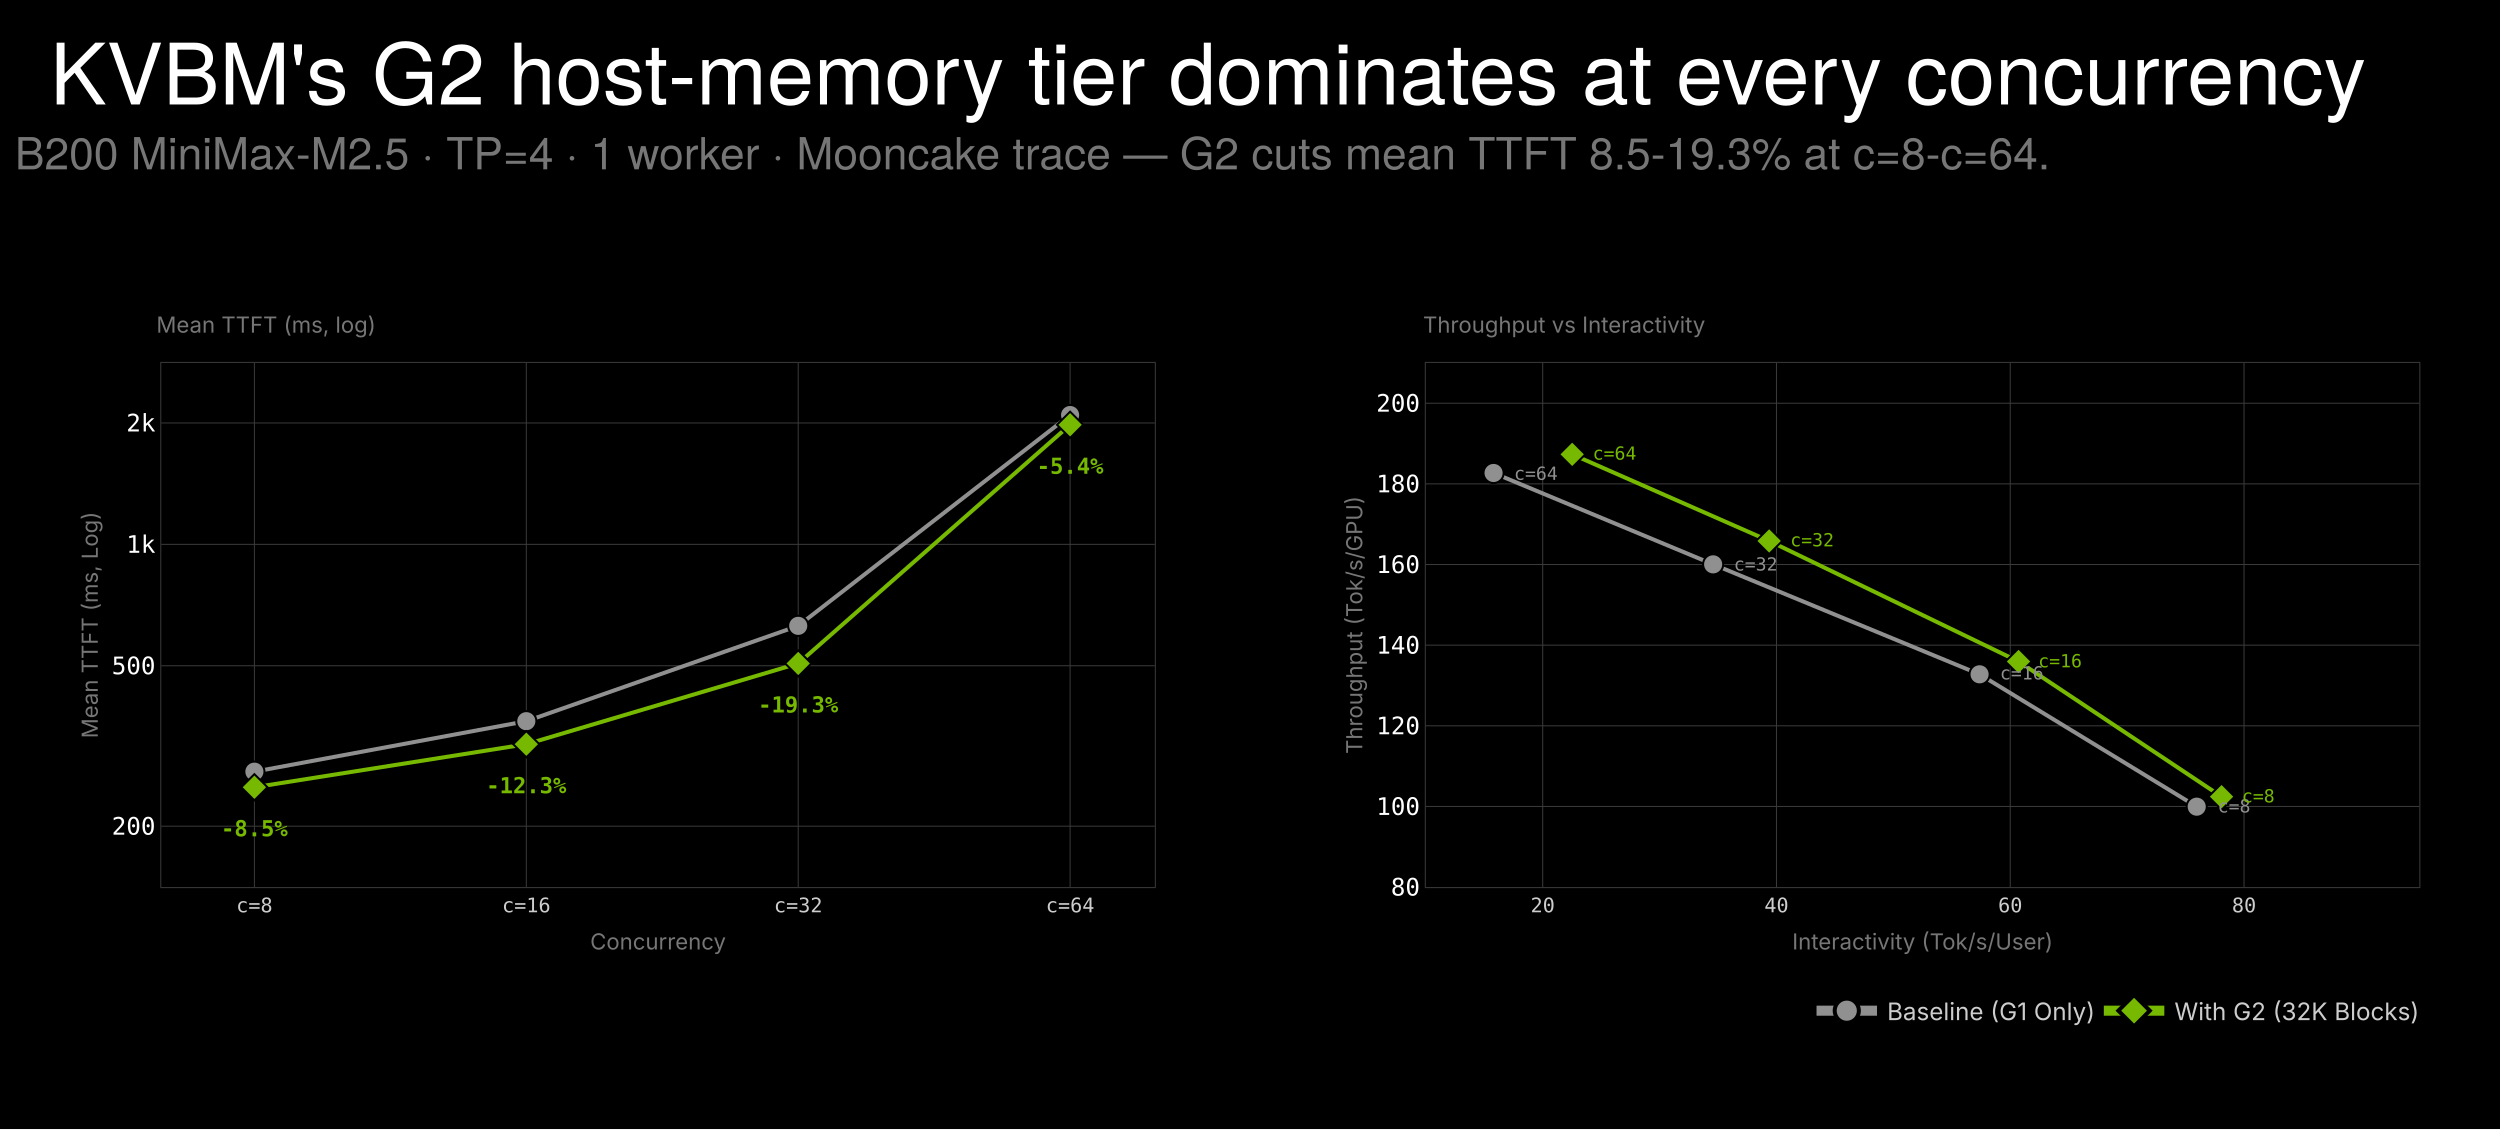
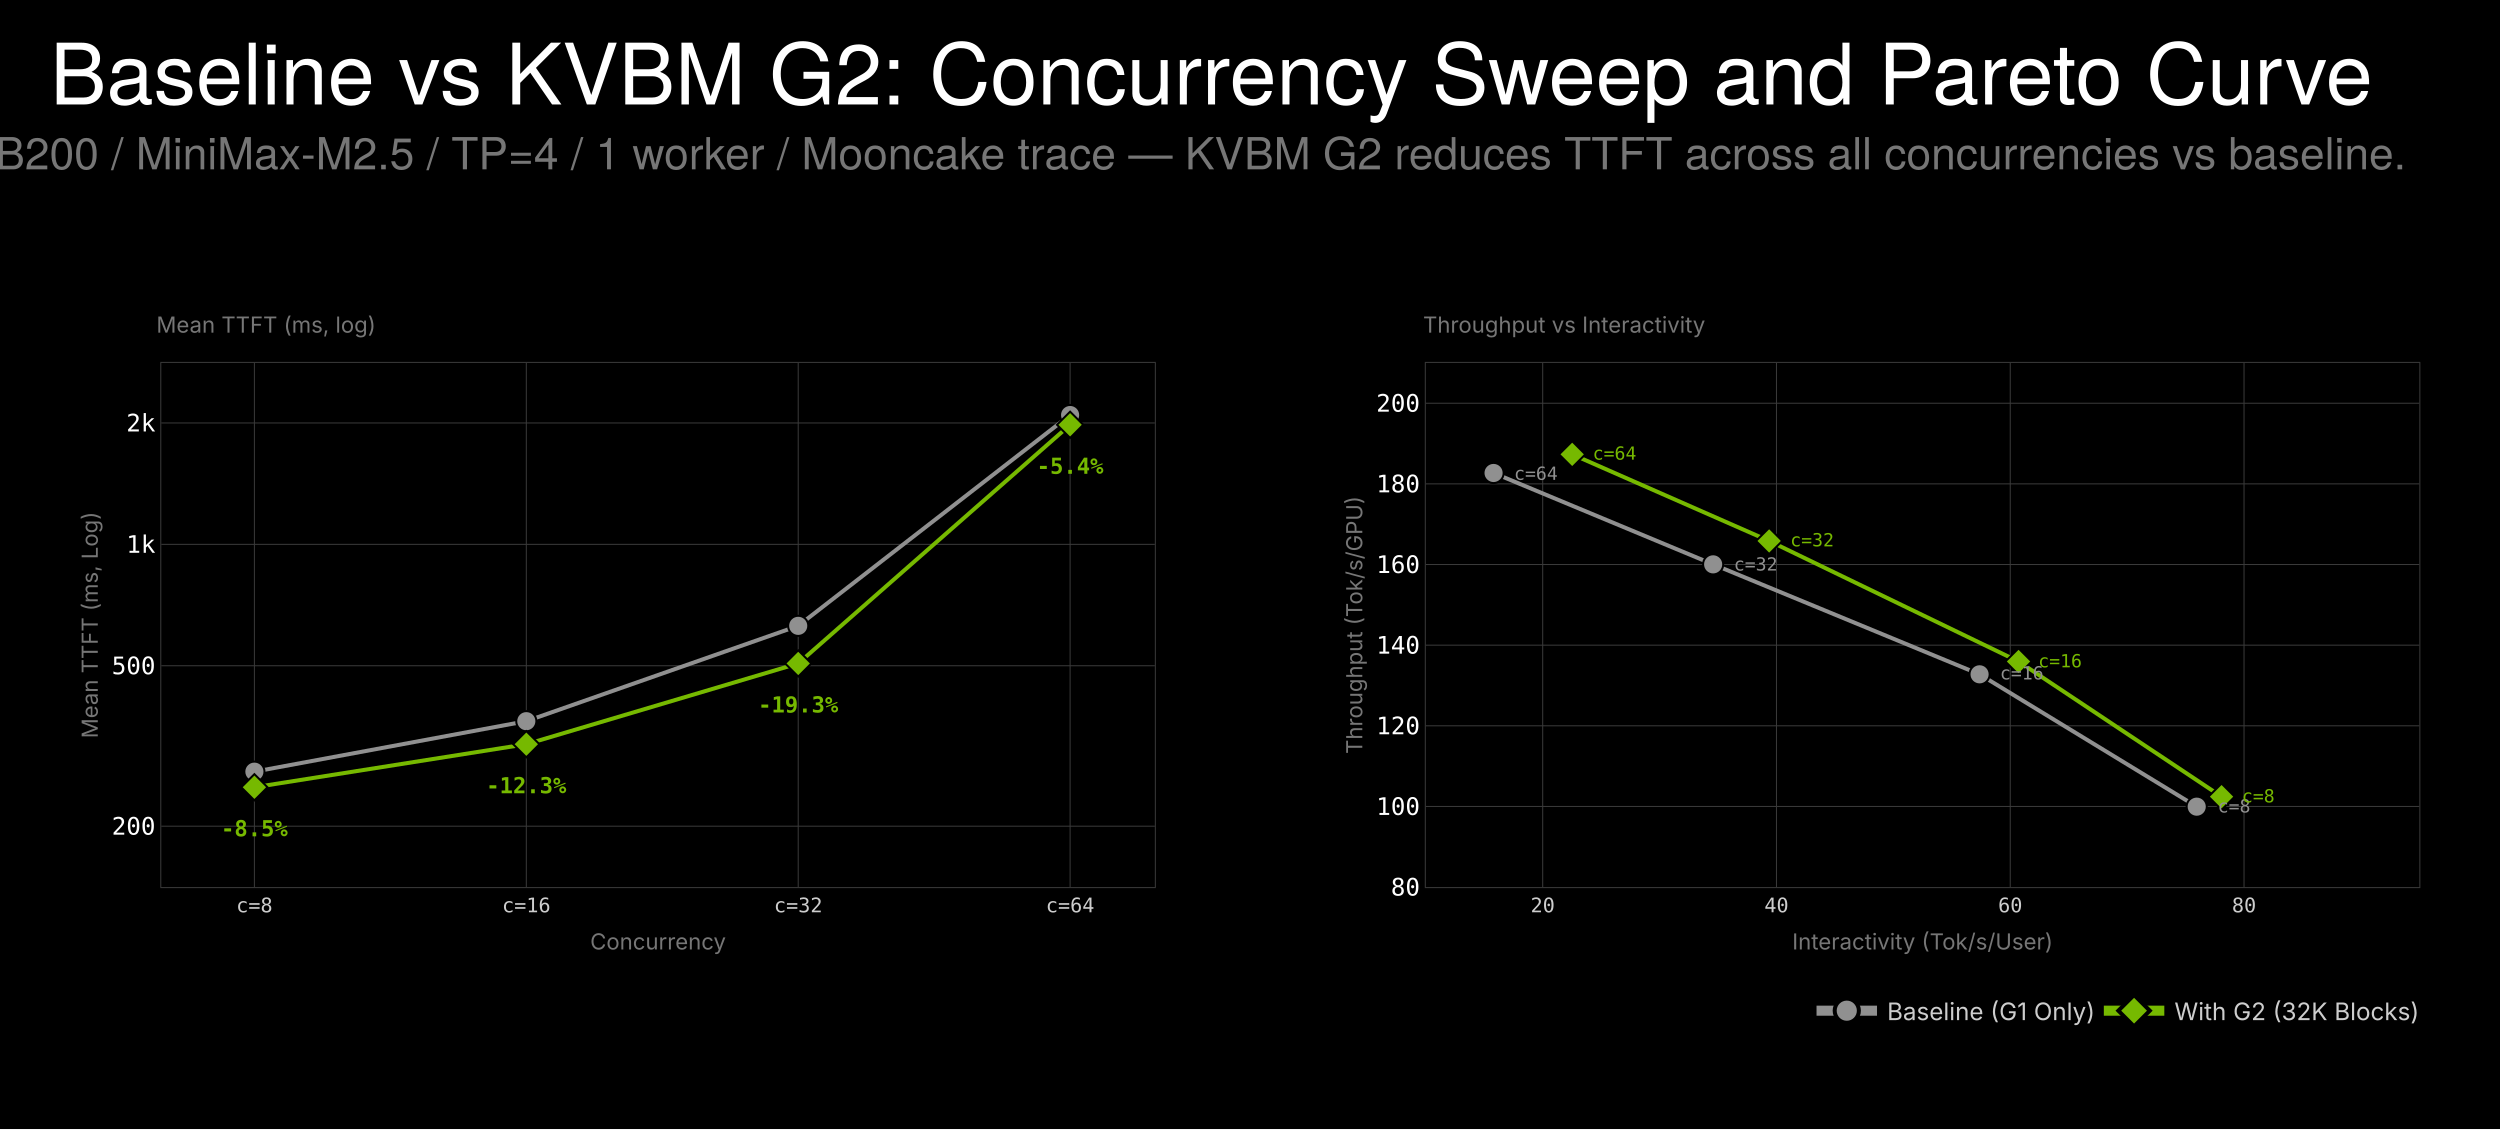
<svg xmlns="http://www.w3.org/2000/svg" class="main-svg" width="1240" height="560" style="" viewBox="0 0 1240 560">
  <rect x="0" y="0" width="1240" height="560" style="fill: rgb(0, 0, 0); fill-opacity: 1;" />
-   <defs id="defs-6df8d0">
+   <defs id="defs-24a449">
    <g class="clips">
-       <clipPath id="clip6df8d0xyplot" class="plotclip">
+       <clipPath id="clip24a449xyplot" class="plotclip">
        <rect width="492.8" height="260" />
      </clipPath>
-       <clipPath id="clip6df8d0x2y2plot" class="plotclip">
+       <clipPath id="clip24a449x2y2plot" class="plotclip">
        <rect width="492.8" height="260" />
      </clipPath>
-       <clipPath class="axesclip" id="clip6df8d0x">
+       <clipPath class="axesclip" id="clip24a449x">
        <rect x="80" y="0" width="492.8" height="560" />
      </clipPath>
-       <clipPath class="axesclip" id="clip6df8d0y">
+       <clipPath class="axesclip" id="clip24a449y">
        <rect x="0" y="180" width="1240" height="260" />
      </clipPath>
-       <clipPath class="axesclip" id="clip6df8d0xy">
+       <clipPath class="axesclip" id="clip24a449xy">
        <rect x="80" y="180" width="492.8" height="260" />
      </clipPath>
-       <clipPath class="axesclip" id="clip6df8d0y2">
+       <clipPath class="axesclip" id="clip24a449y2">
        <rect x="0" y="180" width="1240" height="260" />
      </clipPath>
-       <clipPath class="axesclip" id="clip6df8d0xy2">
+       <clipPath class="axesclip" id="clip24a449xy2">
        <rect x="80" y="180" width="492.8" height="260" />
      </clipPath>
-       <clipPath class="axesclip" id="clip6df8d0x2">
+       <clipPath class="axesclip" id="clip24a449x2">
        <rect x="707.2" y="0" width="492.8" height="560" />
      </clipPath>
-       <clipPath class="axesclip" id="clip6df8d0x2y">
+       <clipPath class="axesclip" id="clip24a449x2y">
        <rect x="707.2" y="180" width="492.8" height="260" />
      </clipPath>
-       <clipPath class="axesclip" id="clip6df8d0x2y2">
+       <clipPath class="axesclip" id="clip24a449x2y2">
        <rect x="707.2" y="180" width="492.8" height="260" />
      </clipPath>
    </g>
    <g class="gradients" />
    <g class="patterns" />
  </defs>
  <g class="bglayer" />
  <g class="layer-below">
    <g class="imagelayer" />
    <g class="shapelayer" />
  </g>
  <g class="cartesianlayer">
    <g class="subplot xy">
      <g class="layer-subplot">
        <g class="shapelayer" />
        <g class="imagelayer" />
      </g>
      <g class="minor-gridlayer">
        <g class="x" />
        <g class="y" />
      </g>
      <g class="gridlayer">
        <g class="x">
          <path class="xgrid crisp" transform="translate(126.18,0)" d="M0,180v260" style="stroke: rgb(58, 58, 58); stroke-opacity: 1; stroke-width: 0.5px;" />
          <path class="xgrid crisp" transform="translate(261.05,0)" d="M0,180v260" style="stroke: rgb(58, 58, 58); stroke-opacity: 1; stroke-width: 0.5px;" />
          <path class="xgrid crisp" transform="translate(395.91,0)" d="M0,180v260" style="stroke: rgb(58, 58, 58); stroke-opacity: 1; stroke-width: 0.5px;" />
          <path class="xgrid crisp" transform="translate(530.77,0)" d="M0,180v260" style="stroke: rgb(58, 58, 58); stroke-opacity: 1; stroke-width: 0.5px;" />
        </g>
        <g class="y">
          <path class="ygrid crisp" transform="translate(0,409.79)" d="M80,0h492.8" style="stroke: rgb(58, 58, 58); stroke-opacity: 1; stroke-width: 0.5px;" />
          <path class="ygrid crisp" transform="translate(0,330.21)" d="M80,0h492.8" style="stroke: rgb(58, 58, 58); stroke-opacity: 1; stroke-width: 0.5px;" />
          <path class="ygrid crisp" transform="translate(0,270)" d="M80,0h492.8" style="stroke: rgb(58, 58, 58); stroke-opacity: 1; stroke-width: 0.5px;" />
          <path class="ygrid crisp" transform="translate(0,209.79)" d="M80,0h492.8" style="stroke: rgb(58, 58, 58); stroke-opacity: 1; stroke-width: 0.5px;" />
        </g>
      </g>
      <g class="zerolinelayer" />
      <g class="layer-between">
        <g class="shapelayer" />
        <g class="imagelayer" />
      </g>
      <path class="xlines-below" />
      <path class="ylines-below" />
      <g class="overlines-below" />
      <g class="xaxislayer-below" />
      <g class="yaxislayer-below" />
      <g class="overaxes-below" />
      <g class="overplot">
-         <g class="xy" transform="translate(80,180)" clip-path="url(#clip6df8d0xyplot)">
+         <g class="xy" transform="translate(80,180)" clip-path="url(#clip24a449xyplot)">
          <g class="scatterlayer mlayer">
-             <g class="trace scatter trace3dbbae" style="stroke-miterlimit: 2; opacity: 1;">
+             <g class="trace scatter tracecbd16e" style="stroke-miterlimit: 2; opacity: 1;">
              <g class="fills" />
              <g class="errorbars" />
              <g class="lines">
                <path class="js-line" d="M46.18,202.75L181.05,177.71L315.91,130.42L450.77,25.86" style="vector-effect: none; fill: none; stroke: rgb(144, 144, 144); stroke-opacity: 1; stroke-width: 2px; opacity: 1;" />
              </g>
              <g class="points">
                <path class="point" transform="translate(46.18,202.75)" d="M5,0A5,5 0 1,1 0,-5A5,5 0 0,1 5,0Z" style="opacity: 1; stroke-width: 1px; fill: rgb(144, 144, 144); fill-opacity: 1; stroke: rgb(0, 0, 0); stroke-opacity: 1;" />
                <path class="point" transform="translate(181.05,177.71)" d="M5,0A5,5 0 1,1 0,-5A5,5 0 0,1 5,0Z" style="opacity: 1; stroke-width: 1px; fill: rgb(144, 144, 144); fill-opacity: 1; stroke: rgb(0, 0, 0); stroke-opacity: 1;" />
                <path class="point" transform="translate(315.91,130.42)" d="M5,0A5,5 0 1,1 0,-5A5,5 0 0,1 5,0Z" style="opacity: 1; stroke-width: 1px; fill: rgb(144, 144, 144); fill-opacity: 1; stroke: rgb(0, 0, 0); stroke-opacity: 1;" />
                <path class="point" transform="translate(450.77,25.86)" d="M5,0A5,5 0 1,1 0,-5A5,5 0 0,1 5,0Z" style="opacity: 1; stroke-width: 1px; fill: rgb(144, 144, 144); fill-opacity: 1; stroke: rgb(0, 0, 0); stroke-opacity: 1;" />
              </g>
              <g class="text" />
            </g>
-             <g class="trace scatter trace8cb89b" style="stroke-miterlimit: 2; opacity: 1;">
+             <g class="trace scatter trace2e564c" style="stroke-miterlimit: 2; opacity: 1;">
              <g class="fills" />
              <g class="errorbars" />
              <g class="lines">
                <path class="js-line" d="M46.18,210.48L181.05,189.13L315.91,149.07L450.77,30.69" style="vector-effect: none; fill: none; stroke: rgb(118, 185, 0); stroke-opacity: 1; stroke-width: 2px; opacity: 1;" />
              </g>
              <g class="points">
                <path class="point" transform="translate(46.18,210.48)" d="M6.5,0L0,6.5L-6.5,0L0,-6.5Z" style="opacity: 1; stroke-width: 1px; fill: rgb(118, 185, 0); fill-opacity: 1; stroke: rgb(0, 0, 0); stroke-opacity: 1;" />
                <path class="point" transform="translate(181.05,189.13)" d="M6.5,0L0,6.5L-6.5,0L0,-6.5Z" style="opacity: 1; stroke-width: 1px; fill: rgb(118, 185, 0); fill-opacity: 1; stroke: rgb(0, 0, 0); stroke-opacity: 1;" />
                <path class="point" transform="translate(315.91,149.07)" d="M6.5,0L0,6.5L-6.5,0L0,-6.5Z" style="opacity: 1; stroke-width: 1px; fill: rgb(118, 185, 0); fill-opacity: 1; stroke: rgb(0, 0, 0); stroke-opacity: 1;" />
                <path class="point" transform="translate(450.77,30.69)" d="M6.5,0L0,6.5L-6.5,0L0,-6.5Z" style="opacity: 1; stroke-width: 1px; fill: rgb(118, 185, 0); fill-opacity: 1; stroke: rgb(0, 0, 0); stroke-opacity: 1;" />
              </g>
              <g class="text" />
            </g>
-             <g class="trace scatter trace2c0972" style="stroke-miterlimit: 2; opacity: 1;">
+             <g class="trace scatter tracec0a878" style="stroke-miterlimit: 2; opacity: 1;">
              <g class="fills" />
              <g class="errorbars" />
              <g class="lines" />
              <g class="points" />
              <g class="text">
                <g class="textpoint" transform="translate(0,2.75)">
                  <text x="46.18" y="232.06" text-anchor="middle" style="font-family: 'Geist Mono', 'JetBrains Mono', 'Roboto Mono', 'SF Mono', Menlo, Consolas, monospace; font-size: 11px; fill: rgb(118, 185, 0); fill-opacity: 1; white-space: pre;">
                    <tspan style="font-weight:bold">-8.5%</tspan>
                  </text>
                </g>
                <g class="textpoint" transform="translate(0,2.75)">
                  <text x="181.05" y="210.71" text-anchor="middle" style="font-family: 'Geist Mono', 'JetBrains Mono', 'Roboto Mono', 'SF Mono', Menlo, Consolas, monospace; font-size: 11px; fill: rgb(118, 185, 0); fill-opacity: 1; white-space: pre;">
                    <tspan style="font-weight:bold">-12.3%</tspan>
                  </text>
                </g>
                <g class="textpoint" transform="translate(0,2.75)">
                  <text x="315.91" y="170.65" text-anchor="middle" style="font-family: 'Geist Mono', 'JetBrains Mono', 'Roboto Mono', 'SF Mono', Menlo, Consolas, monospace; font-size: 11px; fill: rgb(118, 185, 0); fill-opacity: 1; white-space: pre;">
                    <tspan style="font-weight:bold">-19.3%</tspan>
                  </text>
                </g>
                <g class="textpoint" transform="translate(0,2.75)">
                  <text x="450.77" y="52.27" text-anchor="middle" style="font-family: 'Geist Mono', 'JetBrains Mono', 'Roboto Mono', 'SF Mono', Menlo, Consolas, monospace; font-size: 11px; fill: rgb(118, 185, 0); fill-opacity: 1; white-space: pre;">
                    <tspan style="font-weight:bold">-5.4%</tspan>
                  </text>
                </g>
              </g>
            </g>
          </g>
        </g>
      </g>
      <g class="zerolinelayer-above" />
      <path class="xlines-above crisp" d="M79.5,440.25H573.3M79.5,179.75H573.3" style="fill: none; stroke-width: 0.5px; stroke: rgb(58, 58, 58); stroke-opacity: 1;" />
      <path class="ylines-above crisp" d="M79.75,180V440M573.05,180V440" style="fill: none; stroke-width: 0.5px; stroke: rgb(58, 58, 58); stroke-opacity: 1;" />
      <g class="overlines-above" />
      <g class="xaxislayer-above">
        <g class="xtick">
          <text text-anchor="middle" x="0" y="452.5" transform="translate(126.18,0)" style="font-family: 'Geist Mono', 'JetBrains Mono', 'Roboto Mono', 'SF Mono', Menlo, Consolas, monospace; font-size: 10px; fill: rgb(205, 205, 205); fill-opacity: 1; white-space: pre;">c=8</text>
        </g>
        <g class="xtick">
          <text text-anchor="middle" x="0" y="452.5" style="font-family: 'Geist Mono', 'JetBrains Mono', 'Roboto Mono', 'SF Mono', Menlo, Consolas, monospace; font-size: 10px; fill: rgb(205, 205, 205); fill-opacity: 1; white-space: pre;" transform="translate(261.05,0)">c=16</text>
        </g>
        <g class="xtick">
          <text text-anchor="middle" x="0" y="452.5" style="font-family: 'Geist Mono', 'JetBrains Mono', 'Roboto Mono', 'SF Mono', Menlo, Consolas, monospace; font-size: 10px; fill: rgb(205, 205, 205); fill-opacity: 1; white-space: pre;" transform="translate(395.91,0)">c=32</text>
        </g>
        <g class="xtick">
          <text text-anchor="middle" x="0" y="452.5" style="font-family: 'Geist Mono', 'JetBrains Mono', 'Roboto Mono', 'SF Mono', Menlo, Consolas, monospace; font-size: 10px; fill: rgb(205, 205, 205); fill-opacity: 1; white-space: pre;" transform="translate(530.77,0)">c=64</text>
        </g>
      </g>
      <g class="yaxislayer-above">
        <g class="ytick">
          <text text-anchor="end" x="77.1" y="4.2" transform="translate(0,409.79)" style="font-family: 'Geist Mono', 'JetBrains Mono', 'Roboto Mono', 'SF Mono', Menlo, Consolas, monospace; font-size: 12px; fill: rgb(255, 255, 255); fill-opacity: 1; white-space: pre;">200</text>
        </g>
        <g class="ytick">
          <text text-anchor="end" x="77.1" y="4.2" style="font-family: 'Geist Mono', 'JetBrains Mono', 'Roboto Mono', 'SF Mono', Menlo, Consolas, monospace; font-size: 12px; fill: rgb(255, 255, 255); fill-opacity: 1; white-space: pre;" transform="translate(0,330.21)">500</text>
        </g>
        <g class="ytick">
          <text text-anchor="end" x="77.1" y="4.2" style="font-family: 'Geist Mono', 'JetBrains Mono', 'Roboto Mono', 'SF Mono', Menlo, Consolas, monospace; font-size: 12px; fill: rgb(255, 255, 255); fill-opacity: 1; white-space: pre;" transform="translate(0,270)">1k</text>
        </g>
        <g class="ytick">
          <text text-anchor="end" x="77.1" y="4.2" style="font-family: 'Geist Mono', 'JetBrains Mono', 'Roboto Mono', 'SF Mono', Menlo, Consolas, monospace; font-size: 12px; fill: rgb(255, 255, 255); fill-opacity: 1; white-space: pre;" transform="translate(0,209.79)">2k</text>
        </g>
      </g>
      <g class="overaxes-above" />
    </g>
    <g class="subplot x2y2">
      <g class="layer-subplot">
        <g class="shapelayer" />
        <g class="imagelayer" />
      </g>
      <g class="minor-gridlayer">
        <g class="x2" />
        <g class="y2" />
      </g>
      <g class="gridlayer">
        <g class="x2">
          <path class="x2grid crisp" transform="translate(765.18,0)" d="M0,180v260" style="stroke: rgb(58, 58, 58); stroke-opacity: 1; stroke-width: 0.5px;" />
          <path class="x2grid crisp" transform="translate(881.13,0)" d="M0,180v260" style="stroke: rgb(58, 58, 58); stroke-opacity: 1; stroke-width: 0.5px;" />
          <path class="x2grid crisp" transform="translate(997.08,0)" d="M0,180v260" style="stroke: rgb(58, 58, 58); stroke-opacity: 1; stroke-width: 0.5px;" />
          <path class="x2grid crisp" transform="translate(1113.04,0)" d="M0,180v260" style="stroke: rgb(58, 58, 58); stroke-opacity: 1; stroke-width: 0.5px;" />
        </g>
        <g class="y2">
          <path class="y2grid crisp" transform="translate(0,400)" d="M707.2,0h492.8" style="stroke: rgb(58, 58, 58); stroke-opacity: 1; stroke-width: 0.5px;" />
          <path class="y2grid crisp" transform="translate(0,360)" d="M707.2,0h492.8" style="stroke: rgb(58, 58, 58); stroke-opacity: 1; stroke-width: 0.5px;" />
          <path class="y2grid crisp" transform="translate(0,320)" d="M707.2,0h492.8" style="stroke: rgb(58, 58, 58); stroke-opacity: 1; stroke-width: 0.5px;" />
          <path class="y2grid crisp" transform="translate(0,280)" d="M707.2,0h492.8" style="stroke: rgb(58, 58, 58); stroke-opacity: 1; stroke-width: 0.5px;" />
          <path class="y2grid crisp" transform="translate(0,240)" d="M707.2,0h492.8" style="stroke: rgb(58, 58, 58); stroke-opacity: 1; stroke-width: 0.5px;" />
          <path class="y2grid crisp" transform="translate(0,200)" d="M707.2,0h492.8" style="stroke: rgb(58, 58, 58); stroke-opacity: 1; stroke-width: 0.5px;" />
        </g>
      </g>
      <g class="zerolinelayer" />
      <g class="layer-between">
        <g class="shapelayer" />
        <g class="imagelayer" />
      </g>
      <path class="xlines-below" />
      <path class="ylines-below" />
      <g class="overlines-below" />
      <g class="xaxislayer-below" />
      <g class="yaxislayer-below" />
      <g class="overaxes-below" />
      <g class="overplot">
-         <g class="x2y2" transform="translate(707.2,180)" clip-path="url(#clip6df8d0x2y2plot)">
+         <g class="x2y2" transform="translate(707.2,180)" clip-path="url(#clip24a449x2y2plot)">
          <g class="scatterlayer mlayer">
-             <g class="trace scatter traced1379f" style="stroke-miterlimit: 2; opacity: 1;">
+             <g class="trace scatter trace7be3ea" style="stroke-miterlimit: 2; opacity: 1;">
              <g class="fills" />
              <g class="errorbars" />
              <g class="lines">
                <path class="js-line" d="M382.37,220.11L274.67,154.46L142.52,99.92L33.61,54.6" style="vector-effect: none; fill: none; stroke: rgb(144, 144, 144); stroke-opacity: 1; stroke-width: 2px; opacity: 1;" />
              </g>
              <g class="points">
                <path class="point" transform="translate(382.37,220.11)" d="M5,0A5,5 0 1,1 0,-5A5,5 0 0,1 5,0Z" style="opacity: 1; stroke-width: 1px; fill: rgb(144, 144, 144); fill-opacity: 1; stroke: rgb(0, 0, 0); stroke-opacity: 1;" />
                <path class="point" transform="translate(274.67,154.46)" d="M5,0A5,5 0 1,1 0,-5A5,5 0 0,1 5,0Z" style="opacity: 1; stroke-width: 1px; fill: rgb(144, 144, 144); fill-opacity: 1; stroke: rgb(0, 0, 0); stroke-opacity: 1;" />
                <path class="point" transform="translate(142.52,99.92)" d="M5,0A5,5 0 1,1 0,-5A5,5 0 0,1 5,0Z" style="opacity: 1; stroke-width: 1px; fill: rgb(144, 144, 144); fill-opacity: 1; stroke: rgb(0, 0, 0); stroke-opacity: 1;" />
                <path class="point" transform="translate(33.61,54.6)" d="M5,0A5,5 0 1,1 0,-5A5,5 0 0,1 5,0Z" style="opacity: 1; stroke-width: 1px; fill: rgb(144, 144, 144); fill-opacity: 1; stroke: rgb(0, 0, 0); stroke-opacity: 1;" />
              </g>
              <g class="text" />
            </g>
-             <g class="trace scatter traceb450b8" style="stroke-miterlimit: 2; opacity: 1;">
+             <g class="trace scatter trace0f30ab" style="stroke-miterlimit: 2; opacity: 1;">
              <g class="fills" />
              <g class="errorbars" />
              <g class="lines">
                <path class="js-line" d="M394.69,215.15L293.99,148.1L170.3,88.31L72.6,45.36" style="vector-effect: none; fill: none; stroke: rgb(118, 185, 0); stroke-opacity: 1; stroke-width: 2px; opacity: 1;" />
              </g>
              <g class="points">
                <path class="point" transform="translate(394.69,215.15)" d="M6.5,0L0,6.5L-6.5,0L0,-6.5Z" style="opacity: 1; stroke-width: 1px; fill: rgb(118, 185, 0); fill-opacity: 1; stroke: rgb(0, 0, 0); stroke-opacity: 1;" />
                <path class="point" transform="translate(293.99,148.1)" d="M6.5,0L0,6.5L-6.5,0L0,-6.5Z" style="opacity: 1; stroke-width: 1px; fill: rgb(118, 185, 0); fill-opacity: 1; stroke: rgb(0, 0, 0); stroke-opacity: 1;" />
                <path class="point" transform="translate(170.3,88.31)" d="M6.5,0L0,6.5L-6.5,0L0,-6.5Z" style="opacity: 1; stroke-width: 1px; fill: rgb(118, 185, 0); fill-opacity: 1; stroke: rgb(0, 0, 0); stroke-opacity: 1;" />
                <path class="point" transform="translate(72.6,45.36)" d="M6.5,0L0,6.5L-6.5,0L0,-6.5Z" style="opacity: 1; stroke-width: 1px; fill: rgb(118, 185, 0); fill-opacity: 1; stroke: rgb(0, 0, 0); stroke-opacity: 1;" />
              </g>
              <g class="text" />
            </g>
          </g>
        </g>
      </g>
      <g class="zerolinelayer-above" />
      <path class="xlines-above crisp" d="M706.7,440.25H1200.5M706.7,179.75H1200.5" style="fill: none; stroke-width: 0.5px; stroke: rgb(58, 58, 58); stroke-opacity: 1;" />
      <path class="ylines-above crisp" d="M706.95,180V440M1200.25,180V440" style="fill: none; stroke-width: 0.5px; stroke: rgb(58, 58, 58); stroke-opacity: 1;" />
      <g class="overlines-above" />
      <g class="xaxislayer-above">
        <g class="x2tick">
          <text text-anchor="middle" x="0" y="452.5" transform="translate(765.18,0)" style="font-family: 'Geist Mono', 'JetBrains Mono', 'Roboto Mono', 'SF Mono', Menlo, Consolas, monospace; font-size: 10px; fill: rgb(205, 205, 205); fill-opacity: 1; white-space: pre;">20</text>
        </g>
        <g class="x2tick">
          <text text-anchor="middle" x="0" y="452.5" style="font-family: 'Geist Mono', 'JetBrains Mono', 'Roboto Mono', 'SF Mono', Menlo, Consolas, monospace; font-size: 10px; fill: rgb(205, 205, 205); fill-opacity: 1; white-space: pre;" transform="translate(881.13,0)">40</text>
        </g>
        <g class="x2tick">
          <text text-anchor="middle" x="0" y="452.5" style="font-family: 'Geist Mono', 'JetBrains Mono', 'Roboto Mono', 'SF Mono', Menlo, Consolas, monospace; font-size: 10px; fill: rgb(205, 205, 205); fill-opacity: 1; white-space: pre;" transform="translate(997.08,0)">60</text>
        </g>
        <g class="x2tick">
          <text text-anchor="middle" x="0" y="452.5" style="font-family: 'Geist Mono', 'JetBrains Mono', 'Roboto Mono', 'SF Mono', Menlo, Consolas, monospace; font-size: 10px; fill: rgb(205, 205, 205); fill-opacity: 1; white-space: pre;" transform="translate(1113.04,0)">80</text>
        </g>
      </g>
      <g class="yaxislayer-above">
        <g class="y2tick">
          <text text-anchor="end" x="704.3" y="4.2" transform="translate(0,440)" style="font-family: 'Geist Mono', 'JetBrains Mono', 'Roboto Mono', 'SF Mono', Menlo, Consolas, monospace; font-size: 12px; fill: rgb(255, 255, 255); fill-opacity: 1; white-space: pre;">80</text>
        </g>
        <g class="y2tick">
          <text text-anchor="end" x="704.3" y="4.2" style="font-family: 'Geist Mono', 'JetBrains Mono', 'Roboto Mono', 'SF Mono', Menlo, Consolas, monospace; font-size: 12px; fill: rgb(255, 255, 255); fill-opacity: 1; white-space: pre;" transform="translate(0,400)">100</text>
        </g>
        <g class="y2tick">
          <text text-anchor="end" x="704.3" y="4.2" style="font-family: 'Geist Mono', 'JetBrains Mono', 'Roboto Mono', 'SF Mono', Menlo, Consolas, monospace; font-size: 12px; fill: rgb(255, 255, 255); fill-opacity: 1; white-space: pre;" transform="translate(0,360)">120</text>
        </g>
        <g class="y2tick">
          <text text-anchor="end" x="704.3" y="4.2" style="font-family: 'Geist Mono', 'JetBrains Mono', 'Roboto Mono', 'SF Mono', Menlo, Consolas, monospace; font-size: 12px; fill: rgb(255, 255, 255); fill-opacity: 1; white-space: pre;" transform="translate(0,320)">140</text>
        </g>
        <g class="y2tick">
          <text text-anchor="end" x="704.3" y="4.2" style="font-family: 'Geist Mono', 'JetBrains Mono', 'Roboto Mono', 'SF Mono', Menlo, Consolas, monospace; font-size: 12px; fill: rgb(255, 255, 255); fill-opacity: 1; white-space: pre;" transform="translate(0,280)">160</text>
        </g>
        <g class="y2tick">
          <text text-anchor="end" x="704.3" y="4.2" style="font-family: 'Geist Mono', 'JetBrains Mono', 'Roboto Mono', 'SF Mono', Menlo, Consolas, monospace; font-size: 12px; fill: rgb(255, 255, 255); fill-opacity: 1; white-space: pre;" transform="translate(0,240)">180</text>
        </g>
        <g class="y2tick">
          <text text-anchor="end" x="704.3" y="4.2" style="font-family: 'Geist Mono', 'JetBrains Mono', 'Roboto Mono', 'SF Mono', Menlo, Consolas, monospace; font-size: 12px; fill: rgb(255, 255, 255); fill-opacity: 1; white-space: pre;" transform="translate(0,200)">200</text>
        </g>
      </g>
      <g class="overaxes-above" />
    </g>
  </g>
  <g class="polarlayer" />
  <g class="smithlayer" />
  <g class="ternarylayer" />
  <g class="geolayer" />
  <g class="funnelarealayer" />
  <g class="pielayer" />
  <g class="iciclelayer" />
  <g class="treemaplayer" />
  <g class="sunburstlayer" />
  <g class="glimages" />
-   <defs id="topdefs-6df8d0">
+   <defs id="topdefs-24a449">
    <g class="clips" />
-     <clipPath id="legend6df8d0">
+     <clipPath id="legend24a449">
      <rect width="304" height="29" x="0" y="0" />
    </clipPath>
  </defs>
  <g class="layer-above">
    <g class="imagelayer" />
    <g class="shapelayer" />
  </g>
  <g class="infolayer">
    <g class="legend" pointer-events="all" transform="translate(896,486.8)">
      <rect class="bg" shape-rendering="crispEdges" style="stroke: rgb(58, 58, 58); stroke-opacity: 1; fill: rgb(0, 0, 0); fill-opacity: 0; stroke-width: 0px;" width="304" height="29" x="0" y="0" />
-       <g class="scrollbox" transform="" clip-path="url(#legend6df8d0)">
+       <g class="scrollbox" transform="" clip-path="url(#legend24a449)">
        <g class="groups" transform="">
          <g class="traces" transform="translate(0,14.5)" style="opacity: 1;">
            <text class="legendtext" text-anchor="start" x="40" y="4.68" style="font-family: Geist, Inter, 'Helvetica Neue', Arial, sans-serif; font-size: 12px; fill: rgb(205, 205, 205); fill-opacity: 1; white-space: pre;">Baseline (G1 Only)</text>
            <g class="layers" style="opacity: 1;">
              <g class="legendfill" />
              <g class="legendlines">
                <path class="js-line" d="M5,0h30" style="fill: none; stroke: rgb(144, 144, 144); stroke-opacity: 1; stroke-width: 5px;" />
              </g>
              <g class="legendsymbols">
                <g class="legendpoints">
                  <path class="scatterpts" transform="translate(20,0)" d="M6,0A6,6 0 1,1 0,-6A6,6 0 0,1 6,0Z" style="opacity: 1; stroke-width: 2px; fill: rgb(144, 144, 144); fill-opacity: 1; stroke: rgb(0, 0, 0); stroke-opacity: 1;" />
                </g>
              </g>
            </g>
            <rect class="legendtoggle" x="0" y="-9.5" width="140" height="19" style="fill: rgb(0, 0, 0); fill-opacity: 0;" />
          </g>
        </g>
        <g class="groups" transform="translate(142.5,0)">
          <g class="traces" transform="translate(0,14.5)" style="opacity: 1;">
            <text class="legendtext" text-anchor="start" x="40" y="4.68" style="font-family: Geist, Inter, 'Helvetica Neue', Arial, sans-serif; font-size: 12px; fill: rgb(205, 205, 205); fill-opacity: 1; white-space: pre;">With G2 (32K Blocks)</text>
            <g class="layers" style="opacity: 1;">
              <g class="legendfill" />
              <g class="legendlines">
                <path class="js-line" d="M5,0h30" style="fill: none; stroke: rgb(118, 185, 0); stroke-opacity: 1; stroke-width: 5px;" />
              </g>
              <g class="legendsymbols">
                <g class="legendpoints">
                  <path class="scatterpts" transform="translate(20,0)" d="M7.8,0L0,7.8L-7.8,0L0,-7.8Z" style="opacity: 1; stroke-width: 2px; fill: rgb(118, 185, 0); fill-opacity: 1; stroke: rgb(0, 0, 0); stroke-opacity: 1;" />
                </g>
              </g>
            </g>
            <rect class="legendtoggle" x="0" y="-9.5" width="158.406" height="19" style="fill: rgb(0, 0, 0); fill-opacity: 0;" />
          </g>
        </g>
      </g>
      <rect class="scrollbar" rx="20" ry="3" width="0" height="0" style="fill: rgb(128, 139, 164); fill-opacity: 1;" x="0" y="0" />
    </g>
    <g class="g-gtitle">
-       <text class="gtitle" x="24.8" y="22.4" text-anchor="start" dy="0.7em" style="opacity: 1; font-family: 'Helvetica Neue', HelveticaNeue, sans-serif; font-size: 42px; fill: rgb(255, 255, 255); fill-opacity: 1; font-weight: 300; white-space: pre;">KVBM's G2 host-memory tier dominates at every concurrency</text>
+       <text class="gtitle" x="24.8" y="22.4" text-anchor="start" dy="0.7em" style="opacity: 1; font-family: 'Helvetica Neue', HelveticaNeue, sans-serif; font-size: 42px; fill: rgb(255, 255, 255); fill-opacity: 1; font-weight: 300; white-space: pre;">Baseline vs KVBM G2: Concurrency Sweep and Pareto Curve</text>
    </g>
    <g class="g-xtitle">
      <text class="xtitle" x="326.4" y="470.95" text-anchor="middle" style="opacity: 1; font-family: Geist, Inter, 'Helvetica Neue', Arial, sans-serif; font-size: 11px; fill: rgb(118, 118, 118); fill-opacity: 1; white-space: pre;">Concurrency</text>
    </g>
    <g class="g-x2title">
      <text class="x2title" x="953.6" y="470.95" text-anchor="middle" style="opacity: 1; font-family: Geist, Inter, 'Helvetica Neue', Arial, sans-serif; font-size: 11px; fill: rgb(118, 118, 118); fill-opacity: 1; white-space: pre;">Interactivity (Tok/s/User)</text>
    </g>
    <g class="g-ytitle">
      <text class="ytitle" transform="rotate(-90,48.5,310)" x="48.5" y="310" text-anchor="middle" style="opacity: 1; font-family: Geist, Inter, 'Helvetica Neue', Arial, sans-serif; font-size: 11px; fill: rgb(118, 118, 118); fill-opacity: 1; white-space: pre;">Mean TTFT (ms, Log)</text>
    </g>
    <g class="g-y2title">
      <text class="y2title" transform="rotate(-90,675.7,310)" x="675.7" y="310" text-anchor="middle" style="opacity: 1; font-family: Geist, Inter, 'Helvetica Neue', Arial, sans-serif; font-size: 11px; fill: rgb(118, 118, 118); fill-opacity: 1; white-space: pre;">Throughput (Tok/s/GPU)</text>
    </g>
    <g class="annotation" data-index="0" style="opacity: 1;">
      <g class="annotation-text-g" transform="rotate(0,1107.57,400.11)">
        <g class="cursor-pointer" transform="translate(1098,392)">
          <rect class="bg" x="0.5" y="0.5" width="19" height="15" style="stroke-width: 1px; stroke: rgb(0, 0, 0); stroke-opacity: 0; fill: rgb(0, 0, 0); fill-opacity: 0;" />
          <text class="annotation-text" text-anchor="middle" x="10.102" y="11" style="font-family: 'Geist Mono', 'JetBrains Mono', 'Roboto Mono', 'SF Mono', Menlo, Consolas, monospace; font-size: 9px; fill: rgb(144, 144, 144); fill-opacity: 1; white-space: pre;">c=8</text>
        </g>
      </g>
    </g>
    <g class="annotation" data-index="1" style="opacity: 1;">
      <g class="annotation-text-g" transform="rotate(0,1002.87,334.46)">
        <g class="cursor-pointer" transform="translate(990,326)">
          <rect class="bg" x="0.5" y="0.5" width="25" height="15" style="stroke-width: 1px; stroke: rgb(0, 0, 0); stroke-opacity: 0; fill: rgb(0, 0, 0); fill-opacity: 0;" />
          <text class="annotation-text" text-anchor="middle" x="12.805" y="11" style="font-family: 'Geist Mono', 'JetBrains Mono', 'Roboto Mono', 'SF Mono', Menlo, Consolas, monospace; font-size: 9px; fill: rgb(144, 144, 144); fill-opacity: 1; white-space: pre;">c=16</text>
        </g>
      </g>
    </g>
    <g class="annotation" data-index="2" style="opacity: 1;">
      <g class="annotation-text-g" transform="rotate(0,870.72,279.92)">
        <g class="cursor-pointer" transform="translate(858,272)">
          <rect class="bg" x="0.5" y="0.5" width="25" height="15" style="stroke-width: 1px; stroke: rgb(0, 0, 0); stroke-opacity: 0; fill: rgb(0, 0, 0); fill-opacity: 0;" />
          <text class="annotation-text" text-anchor="middle" x="12.805" y="11" style="font-family: 'Geist Mono', 'JetBrains Mono', 'Roboto Mono', 'SF Mono', Menlo, Consolas, monospace; font-size: 9px; fill: rgb(144, 144, 144); fill-opacity: 1; white-space: pre;">c=32</text>
        </g>
      </g>
    </g>
    <g class="annotation" data-index="3" style="opacity: 1;">
      <g class="annotation-text-g" transform="rotate(0,761.81,234.6)">
        <g class="cursor-pointer" transform="translate(749,227)">
          <rect class="bg" x="0.5" y="0.5" width="25" height="15" style="stroke-width: 1px; stroke: rgb(0, 0, 0); stroke-opacity: 0; fill: rgb(0, 0, 0); fill-opacity: 0;" />
          <text class="annotation-text" text-anchor="middle" x="12.805" y="11" style="font-family: 'Geist Mono', 'JetBrains Mono', 'Roboto Mono', 'SF Mono', Menlo, Consolas, monospace; font-size: 9px; fill: rgb(144, 144, 144); fill-opacity: 1; white-space: pre;">c=64</text>
        </g>
      </g>
    </g>
    <g class="annotation" data-index="4" style="opacity: 1;">
      <g class="annotation-text-g" transform="rotate(0,1119.89,395.15)">
        <g class="cursor-pointer" transform="translate(1110,387)">
          <rect class="bg" x="0.5" y="0.5" width="19" height="15" style="stroke-width: 1px; stroke: rgb(0, 0, 0); stroke-opacity: 0; fill: rgb(0, 0, 0); fill-opacity: 0;" />
          <text class="annotation-text" text-anchor="middle" x="10.102" y="11" style="font-family: 'Geist Mono', 'JetBrains Mono', 'Roboto Mono', 'SF Mono', Menlo, Consolas, monospace; font-size: 9px; fill: rgb(118, 185, 0); fill-opacity: 1; white-space: pre;">c=8</text>
        </g>
      </g>
    </g>
    <g class="annotation" data-index="5" style="opacity: 1;">
      <g class="annotation-text-g" transform="rotate(0,1022.19,328.1)">
        <g class="cursor-pointer" transform="translate(1009,320)">
          <rect class="bg" x="0.5" y="0.5" width="25" height="15" style="stroke-width: 1px; stroke: rgb(0, 0, 0); stroke-opacity: 0; fill: rgb(0, 0, 0); fill-opacity: 0;" />
          <text class="annotation-text" text-anchor="middle" x="12.805" y="11" style="font-family: 'Geist Mono', 'JetBrains Mono', 'Roboto Mono', 'SF Mono', Menlo, Consolas, monospace; font-size: 9px; fill: rgb(118, 185, 0); fill-opacity: 1; white-space: pre;">c=16</text>
        </g>
      </g>
    </g>
    <g class="annotation" data-index="6" style="opacity: 1;">
      <g class="annotation-text-g" transform="rotate(0,898.5,268.31)">
        <g class="cursor-pointer" transform="translate(886,260)">
          <rect class="bg" x="0.5" y="0.5" width="25" height="15" style="stroke-width: 1px; stroke: rgb(0, 0, 0); stroke-opacity: 0; fill: rgb(0, 0, 0); fill-opacity: 0;" />
          <text class="annotation-text" text-anchor="middle" x="12.805" y="11" style="font-family: 'Geist Mono', 'JetBrains Mono', 'Roboto Mono', 'SF Mono', Menlo, Consolas, monospace; font-size: 9px; fill: rgb(118, 185, 0); fill-opacity: 1; white-space: pre;">c=32</text>
        </g>
      </g>
    </g>
    <g class="annotation" data-index="7" style="opacity: 1;">
      <g class="annotation-text-g" transform="rotate(0,800.8,225.36)">
        <g class="cursor-pointer" transform="translate(788,217)">
          <rect class="bg" x="0.5" y="0.5" width="25" height="15" style="stroke-width: 1px; stroke: rgb(0, 0, 0); stroke-opacity: 0; fill: rgb(0, 0, 0); fill-opacity: 0;" />
          <text class="annotation-text" text-anchor="middle" x="12.805" y="11" style="font-family: 'Geist Mono', 'JetBrains Mono', 'Roboto Mono', 'SF Mono', Menlo, Consolas, monospace; font-size: 9px; fill: rgb(118, 185, 0); fill-opacity: 1; white-space: pre;">c=64</text>
        </g>
      </g>
    </g>
    <g class="annotation" data-index="8" style="opacity: 1;">
      <g class="annotation-text-g" transform="rotate(0,132,160.6)">
        <g class="cursor-pointer" transform="translate(80,152)">
          <rect class="bg" x="0.5" y="0.5" width="103" height="17" style="stroke-width: 1px; stroke: rgb(0, 0, 0); stroke-opacity: 0; fill: rgb(0, 0, 0); fill-opacity: 0;" />
          <text class="annotation-text" text-anchor="middle" x="51.984" y="13" style="font-family: Geist, Inter, 'Helvetica Neue', Arial, sans-serif; font-size: 11px; fill: rgb(118, 118, 118); fill-opacity: 1; white-space: pre;">Mean TTFT (ms, log)</text>
        </g>
      </g>
    </g>
    <g class="annotation" data-index="9" style="opacity: 1;">
      <g class="annotation-text-g" transform="rotate(0,776.2,160.6)">
        <g class="cursor-pointer" transform="translate(707,152)">
          <rect class="bg" x="0.5" y="0.5" width="137" height="17" style="stroke-width: 1px; stroke: rgb(0, 0, 0); stroke-opacity: 0; fill: rgb(0, 0, 0); fill-opacity: 0;" />
          <text class="annotation-text" text-anchor="middle" x="68.812" y="13" style="font-family: Geist, Inter, 'Helvetica Neue', Arial, sans-serif; font-size: 11px; fill: rgb(118, 118, 118); fill-opacity: 1; white-space: pre;">Throughput vs Interactivity</text>
        </g>
      </g>
    </g>
    <g class="annotation" data-index="10" style="opacity: 1;">
-       <g class="annotation-text-g" transform="rotate(0,512.12,75.92)">
+       <g class="annotation-text-g" transform="rotate(0,595.62,75.92)">
        <g class="cursor-pointer" transform="translate(25,61)">
-           <rect class="bg" x="0.5" y="0.5" width="973" height="29" style="stroke-width: 1px; stroke: rgb(0, 0, 0); stroke-opacity: 0; fill: rgb(0, 0, 0); fill-opacity: 0;" />
-           <text class="annotation-text" text-anchor="middle" x="487.125" y="23" style="font-family: 'Helvetica Neue', HelveticaNeue, sans-serif; font-size: 22px; fill: rgb(118, 118, 118); fill-opacity: 1; font-weight: 300; white-space: pre;">B200 MiniMax-M2.5 · TP=4 · 1 worker · Mooncake trace — G2 cuts mean TTFT 8.5-19.3% at c=8-c=64.</text>
+           <rect class="bg" x="0.5" y="0.5" width="1140" height="29" style="stroke-width: 1px; stroke: rgb(0, 0, 0); stroke-opacity: 0; fill: rgb(0, 0, 0); fill-opacity: 0;" />
+           <text class="annotation-text" text-anchor="middle" x="570.516" y="23" style="font-family: 'Helvetica Neue', HelveticaNeue, sans-serif; font-size: 22px; fill: rgb(118, 118, 118); fill-opacity: 1; font-weight: 300; white-space: pre;">B200 / MiniMax-M2.5 / TP=4 / 1 worker / Mooncake trace — KVBM G2 reduces TTFT across all concurrencies vs baseline.</text>
        </g>
      </g>
    </g>
  </g>
</svg>
